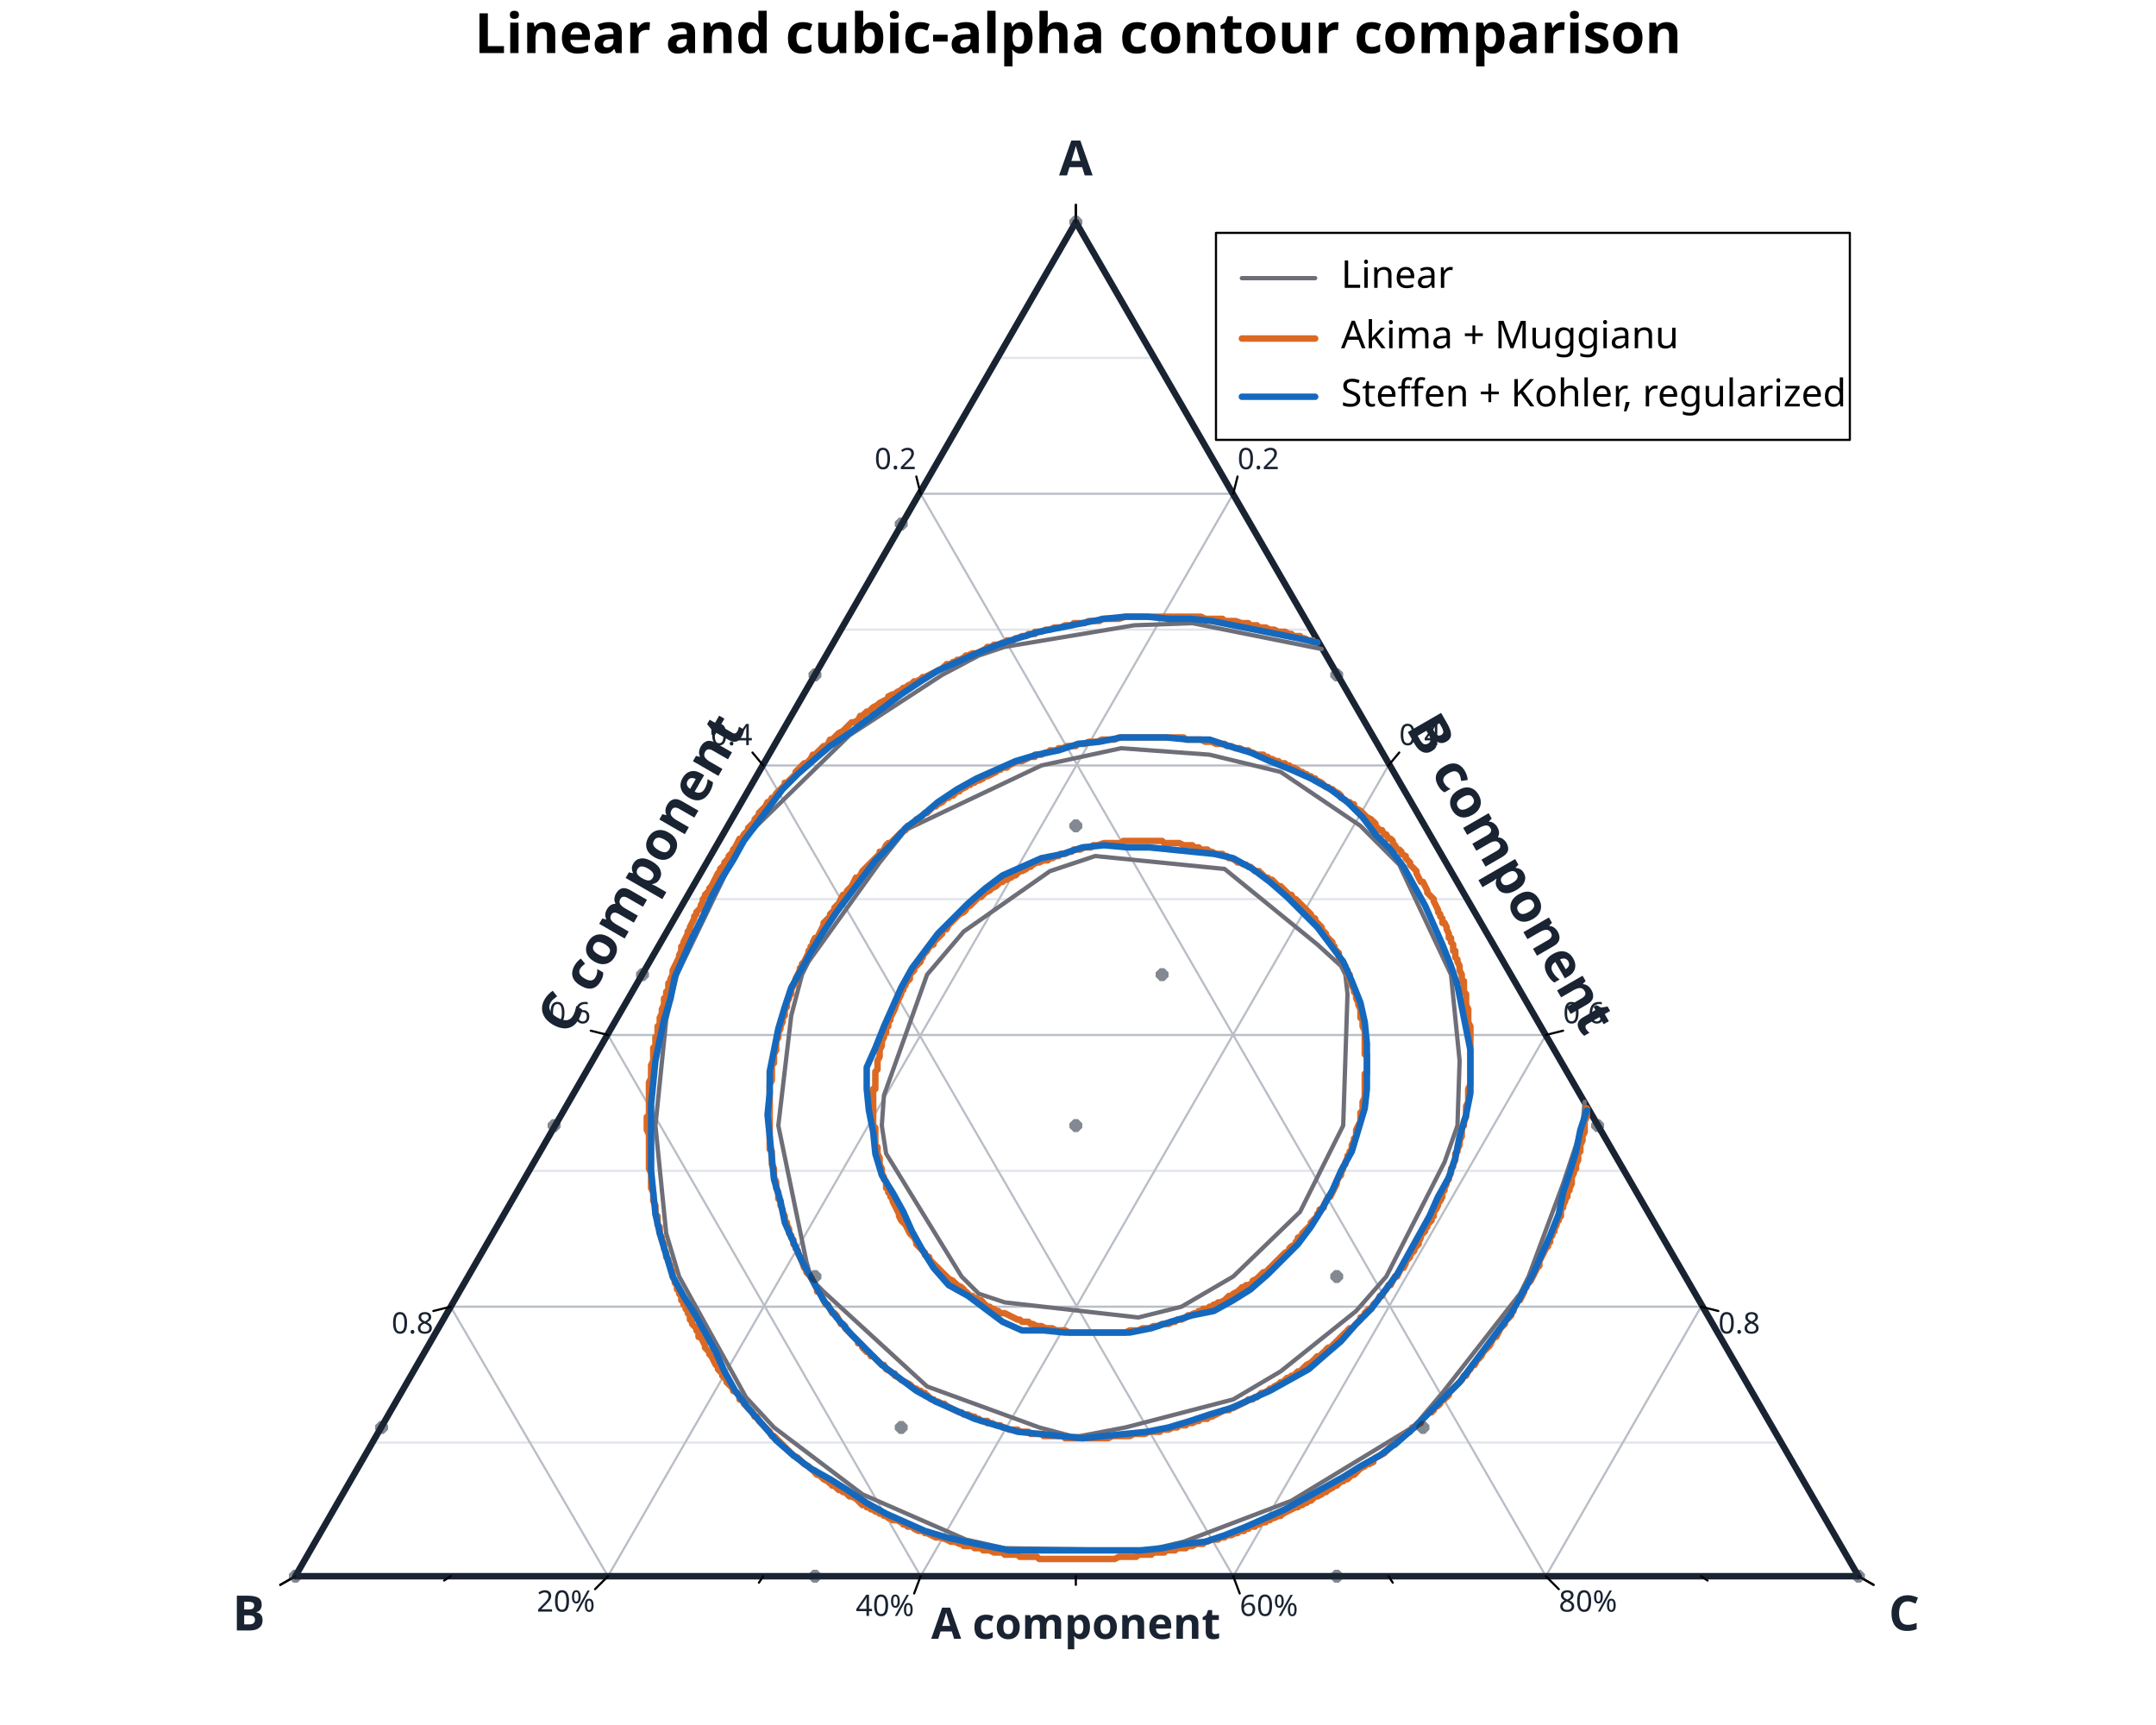
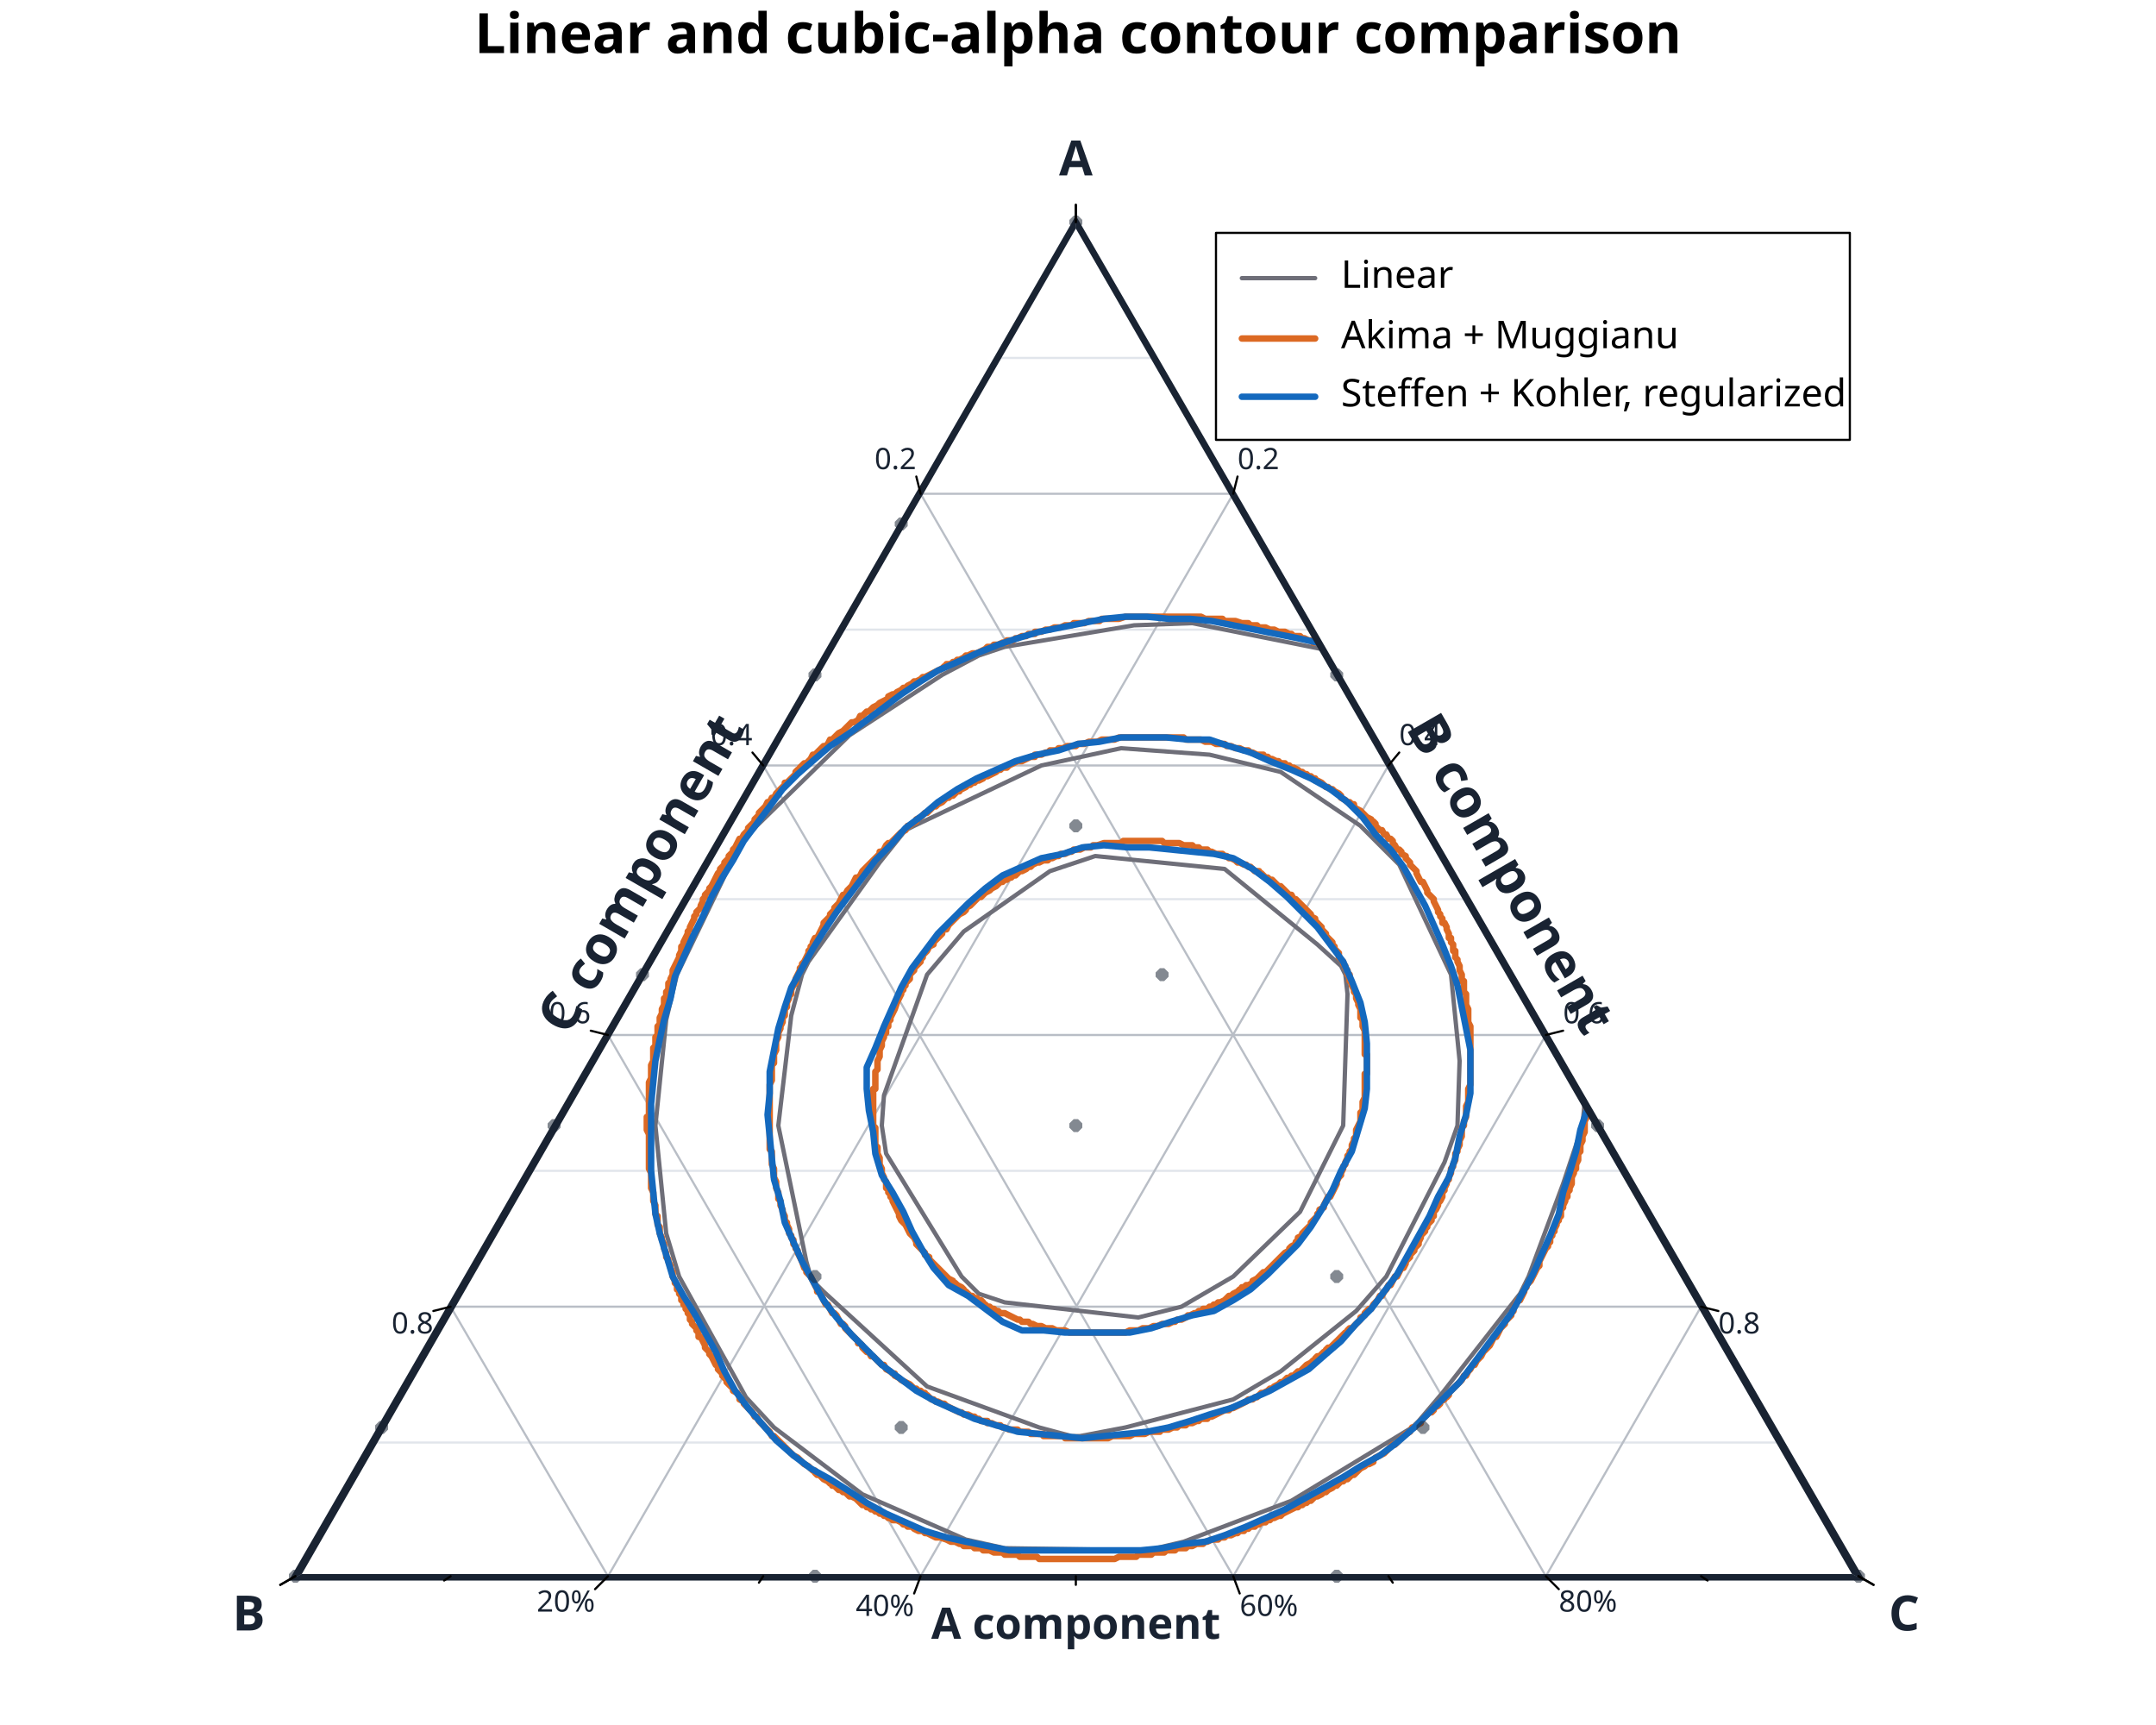
<svg xmlns="http://www.w3.org/2000/svg" width="1000" height="800" viewBox="0 0 1000 800">
  <g id="ternary-geometry" shape-rendering="geometricPrecision" stroke-linecap="round" stroke-linejoin="round">
    <rect x="0" y="0" width="1000" height="800" opacity="1" fill="#FFFFFF" stroke="none" />
    <polyline fill="none" opacity="1" stroke="#E1E5EB" stroke-width="1" points="173,669 825,669 " />
    <polyline fill="none" opacity="1" stroke="#E1E5EB" stroke-width="1" points="245,543 753,543 " />
    <polyline fill="none" opacity="1" stroke="#E1E5EB" stroke-width="1" points="318,417 680,417 " />
    <polyline fill="none" opacity="1" stroke="#E1E5EB" stroke-width="1" points="390,292 608,292 " />
    <polyline fill="none" opacity="1" stroke="#E1E5EB" stroke-width="1" points="463,166 535,166 " />
    <polyline fill="none" opacity="1" stroke="#B9BEC6" stroke-width="1" points="209,606 789,606 " />
    <polyline fill="none" opacity="1" stroke="#B9BEC6" stroke-width="1" points="282,480 717,480 " />
    <polyline fill="none" opacity="1" stroke="#B9BEC6" stroke-width="1" points="354,355 644,355 " />
    <polyline fill="none" opacity="1" stroke="#B9BEC6" stroke-width="1" points="427,229 572,229 " />
    <polyline fill="none" opacity="1" stroke="#B9BEC6" stroke-width="1" points="427,229 717,731 " />
    <polyline fill="none" opacity="1" stroke="#B9BEC6" stroke-width="1" points="354,355 572,731 " />
    <polyline fill="none" opacity="1" stroke="#B9BEC6" stroke-width="1" points="282,480 427,731 " />
    <polyline fill="none" opacity="1" stroke="#B9BEC6" stroke-width="1" points="209,606 282,731 " />
    <polyline fill="none" opacity="1" stroke="#B9BEC6" stroke-width="1" points="572,229 282,731 " />
    <polyline fill="none" opacity="1" stroke="#B9BEC6" stroke-width="1" points="644,355 427,731 " />
    <polyline fill="none" opacity="1" stroke="#B9BEC6" stroke-width="1" points="717,480 572,731 " />
    <polyline fill="none" opacity="1" stroke="#B9BEC6" stroke-width="1" points="789,606 717,731 " />
-     <polyline fill="none" opacity="1" stroke="#192332" stroke-width="3" points="137,731 862,731 " />
-     <polyline fill="none" opacity="1" stroke="#192332" stroke-width="3" points="862,731 499,103 " />
-     <polyline fill="none" opacity="1" stroke="#192332" stroke-width="3" points="499,103 137,731 " />
-     <polyline fill="none" opacity="1" stroke="#000000" stroke-width="1" points="209,731 206,733 " />
-     <polyline fill="none" opacity="1" stroke="#000000" stroke-width="1" points="354,731 352,734 " />
-     <polyline fill="none" opacity="1" stroke="#000000" stroke-width="1" points="499,731 499,735 " />
-     <polyline fill="none" opacity="1" stroke="#000000" stroke-width="1" points="644,731 646,734 " />
-     <polyline fill="none" opacity="1" stroke="#000000" stroke-width="1" points="789,731 792,733 " />
-     <polyline fill="none" opacity="1" stroke="#000000" stroke-width="1" points="137,731 130,735 " />
-     <polyline fill="none" opacity="1" stroke="#000000" stroke-width="1" points="282,731 276,737 " />
-     <polyline fill="none" opacity="1" stroke="#000000" stroke-width="1" points="427,731 424,739 " />
-     <polyline fill="none" opacity="1" stroke="#000000" stroke-width="1" points="572,731 575,739 " />
-     <polyline fill="none" opacity="1" stroke="#000000" stroke-width="1" points="717,731 723,737 " />
-     <polyline fill="none" opacity="1" stroke="#000000" stroke-width="1" points="862,731 869,735 " />
-     <polyline fill="none" opacity="1" stroke="#000000" stroke-width="1" points="499,103 499,95 " />
-     <polyline fill="none" opacity="1" stroke="#000000" stroke-width="1" points="572,229 574,221 " />
-     <polyline fill="none" opacity="1" stroke="#000000" stroke-width="1" points="644,355 649,349 " />
-     <polyline fill="none" opacity="1" stroke="#000000" stroke-width="1" points="717,480 725,478 " />
-     <polyline fill="none" opacity="1" stroke="#000000" stroke-width="1" points="789,606 797,608 " />
-     <polyline fill="none" opacity="1" stroke="#000000" stroke-width="1" points="862,731 869,735 " />
-     <polyline fill="none" opacity="1" stroke="#000000" stroke-width="1" points="499,103 499,95 " />
-     <polyline fill="none" opacity="1" stroke="#000000" stroke-width="1" points="427,229 425,221 " />
-     <polyline fill="none" opacity="1" stroke="#000000" stroke-width="1" points="354,355 349,349 " />
-     <polyline fill="none" opacity="1" stroke="#000000" stroke-width="1" points="282,480 274,478 " />
-     <polyline fill="none" opacity="1" stroke="#000000" stroke-width="1" points="209,606 201,608 " />
-     <polyline fill="none" opacity="1" stroke="#000000" stroke-width="1" points="137,731 130,735 " />
    <polyline fill="none" opacity="1" stroke="#6E6E78" stroke-width="2" points="528,611 548,606 572,592 603,562 623,522 625,461 624,452 622,448 611,438 568,403 508,397 487,404 447,432 430,452 410,508 409,522 411,535 446,592 454,600 466,604 528,611 " />
    <polyline fill="none" opacity="1" stroke="#6E6E78" stroke-width="2" points="501,666 497,666 482,662 430,643 382,599 377,594 376,592 374,585 361,522 367,471 372,452 375,446 408,400 420,385 424,383 483,355 520,347 561,350 594,358 631,383 649,401 673,452 677,492 676,522 670,539 643,592 629,608 594,636 572,649 522,662 501,666 " />
    <polyline fill="none" opacity="1" stroke="#6E6E78" stroke-width="2" points="735,511 734,522 725,549 709,592 705,600 669,646 658,659 655,662 599,696 549,715 532,719 466,718 448,714 400,693 359,662 346,648 315,592 309,572 304,522 309,473 314,452 343,392 351,383 394,341 437,313 454,304 466,300 526,290 553,289 613,301 " />
    <polyline fill="none" opacity="1" stroke="#DC6923" stroke-width="3" points="509,618 509,618 507,618 506,618 504,618 504,618 503,618 502,618 501,618 499,618 499,618 497,618 496,618 494,617 493,617 492,617 491,617 490,617 488,616 488,616 487,616 485,616 485,616 483,615 482,615 481,615 479,614 479,614 478,614 477,613 476,613 474,613 473,612 472,612 472,612 470,611 470,611 468,610 466,609 466,609 466,609 464,609 463,608 462,608 461,607 460,607 459,606 458,606 457,605 456,605 456,604 455,603 454,603 453,602 452,602 451,601 450,601 449,600 448,599 447,599 447,598 446,597 444,596 444,596 443,595 442,595 442,594 440,593 439,592 439,592 438,591 437,590 437,590 436,589 435,588 434,587 432,585 432,585 432,585 431,584 431,583 429,582 429,581 428,580 427,579 426,578 425,577 425,576 424,574 424,574 422,572 422,572 422,572 421,570 421,570 420,568 420,568 418,566 418,566 417,564 417,564 417,563 416,561 416,561 415,559 415,559 414,557 414,556 413,555 413,554 412,553 412,551 411,551 411,549 411,548 410,547 410,546 410,546 409,544 409,543 409,542 408,540 408,540 408,539 408,537 408,537 407,535 407,533 407,533 407,532 406,531 406,530 406,529 406,527 406,527 406,527 406,524 406,523 405,522 405,521 405,520 405,519 405,518 405,517 405,516 405,515 405,513 405,512 405,511 405,510 405,509 405,508 405,507 405,505 406,505 406,504 406,503 406,500 406,500 406,500 406,498 406,497 407,496 407,494 407,494 407,494 407,492 408,490 408,489 408,488 408,487 408,487 409,485 409,484 409,483 410,481 410,481 410,479 411,479 411,478 411,476 412,476 412,474 413,473 413,472 414,470 414,470 415,468 415,468 415,468 416,465 416,465 417,463 417,463 418,461 418,460 419,459 419,458 420,457 420,456 421,455 422,454 422,452 423,451 424,450 424,449 425,448 426,447 427,446 427,445 428,444 428,443 430,441 430,441 430,441 431,439 431,439 433,438 433,437 434,436 435,435 436,434 437,433 437,432 438,431 439,431 439,431 440,429 441,428 442,427 443,426 443,426 444,425 445,424 445,424 447,423 448,422 448,421 450,420 450,420 450,420 452,418 453,417 453,417 454,416 455,416 456,415 457,414 459,413 459,413 459,413 460,412 462,411 462,411 463,410 464,409 465,409 466,408 467,408 468,407 469,407 470,406 471,406 472,405 473,404 474,404 474,404 476,403 477,402 478,402 478,402 479,401 481,400 481,400 482,400 484,399 485,399 486,399 487,398 488,398 488,398 490,397 491,397 492,396 494,396 494,396 494,396 496,395 497,395 498,394 500,394 500,394 501,394 503,393 503,393 505,393 506,393 507,392 509,392 509,392 512,391 512,391 513,391 514,391 514,391 516,391 517,391 519,391 520,391 521,390 522,390 524,390 525,390 526,390 527,390 528,390 530,390 531,390 532,390 534,390 535,390 536,390 537,390 539,390 540,391 541,391 542,391 544,391 544,391 546,391 547,391 547,391 549,392 550,392 551,392 553,392 554,393 555,393 556,393 557,394 558,394 558,394 560,394 561,395 562,395 564,396 564,396 564,396 567,396 568,397 569,397 570,398 571,398 571,398 573,399 574,400 575,400 575,400 577,401 578,401 579,402 580,402 581,403 581,403 582,404 584,404 584,405 585,405 586,406 587,407 588,407 589,408 590,408 591,409 592,410 593,411 593,411 594,411 595,412 596,413 597,414 598,415 599,415 599,415 600,417 601,417 602,418 603,419 604,420 604,420 605,421 606,422 607,423 608,424 608,425 610,426 610,426 610,427 611,428 611,428 613,430 613,431 614,432 615,433 615,434 616,435 617,436 618,437 618,438 619,439 619,440 620,441 621,442 621,444 622,445 623,446 623,447 624,448 624,449 625,450 625,452 626,452 626,454 626,455 627,456 627,457 627,457 628,459 628,460 629,461 629,462 629,463 630,465 630,465 630,466 631,468 631,468 631,470 631,472 631,472 632,473 632,474 632,475 632,476 633,478 633,479 633,479 633,481 633,482 633,483 633,484 633,485 633,486 633,487 633,489 634,489 634,490 634,492 634,494 634,494 634,494 634,496 634,498 633,498 633,499 633,500 633,502 633,503 633,503 633,505 633,506 633,507 633,509 633,509 633,509 632,511 632,513 632,513 632,515 631,516 631,516 631,518 631,519 631,520 630,522 630,522 630,522 629,524 629,525 629,527 628,528 628,529 627,531 627,531 627,531 627,533 626,534 626,535 625,536 625,537 624,539 624,540 623,541 623,542 622,544 622,544 622,545 621,546 621,546 620,548 620,549 619,551 619,551 618,553 618,553 617,555 616,555 615,557 615,557 614,559 614,560 612,561 612,562 611,563 611,564 611,564 610,565 609,566 608,567 608,568 607,569 606,570 605,571 604,572 604,573 602,574 602,575 602,575 601,576 601,577 599,578 598,579 598,580 596,581 596,581 595,582 594,583 594,583 593,584 592,585 591,586 590,587 590,587 589,588 588,589 587,590 586,590 585,591 584,592 584,592 583,593 581,594 581,594 581,595 579,596 578,596 577,597 576,597 576,598 575,598 574,599 572,600 572,600 571,601 570,601 569,602 568,603 568,603 566,604 565,604 564,605 563,605 562,606 561,606 560,607 559,607 558,607 558,608 556,608 555,609 554,609 554,609 552,610 551,610 550,611 548,612 548,612 548,612 546,612 545,613 544,613 542,614 542,614 541,614 540,614 539,614 537,615 536,615 535,615 533,616 533,616 532,616 531,616 530,616 528,617 527,617 526,617 525,617 524,617 522,618 521,618 519,618 519,618 517,618 517,618 516,618 514,618 514,618 512,618 511,618 509,618 " />
    <polyline fill="none" opacity="1" stroke="#DC6923" stroke-width="3" points="504,667 506,667 507,667 509,667 509,667 511,667 512,667 514,667 514,667 516,666 517,666 519,666 519,666 521,666 522,666 522,666 524,666 524,666 526,665 527,665 529,665 530,665 531,665 533,664 533,664 535,664 536,664 536,664 538,664 538,663 540,663 541,663 542,663 544,662 544,662 546,662 547,661 547,661 549,661 550,661 551,660 553,660 553,660 553,660 555,659 556,659 557,658 559,658 560,658 560,657 562,657 562,657 564,656 566,655 566,655 566,655 568,654 569,654 570,654 571,653 572,653 572,653 574,652 576,651 576,651 576,651 578,650 579,649 580,649 581,649 582,648 583,648 584,647 585,646 586,646 586,646 588,645 589,644 589,644 590,644 591,643 593,642 593,642 594,641 595,641 596,640 597,639 598,639 599,638 600,638 601,637 602,636 602,636 603,636 604,635 606,633 606,633 606,633 608,632 609,631 610,631 610,630 611,629 612,629 613,628 614,627 615,627 615,626 616,625 617,625 618,624 620,622 620,622 620,622 621,621 622,620 623,619 624,618 625,618 625,617 626,616 627,616 628,615 629,614 630,613 631,612 631,612 631,611 633,610 633,609 634,608 635,607 636,607 637,605 637,605 638,604 639,603 639,603 640,601 641,601 642,599 643,598 643,598 644,596 645,596 646,594 646,594 647,592 648,592 648,592 649,590 649,590 650,588 651,588 652,586 652,585 653,584 654,583 654,582 655,581 656,580 656,579 657,578 658,577 658,576 659,574 659,573 660,572 661,571 661,570 662,569 662,568 663,567 664,566 664,564 665,564 665,562 666,561 667,559 667,559 667,558 668,557 668,557 669,555 669,554 669,553 670,552 670,551 671,549 671,548 672,547 672,546 673,544 673,544 673,544 673,542 674,541 674,540 675,538 675,537 675,536 675,535 676,534 676,533 676,533 677,531 677,530 677,529 678,527 678,527 678,527 678,524 678,523 679,522 679,520 679,520 679,520 680,518 680,517 680,516 680,513 680,513 680,513 681,511 681,510 681,509 681,508 681,507 681,506 681,505 682,503 682,503 682,502 682,500 682,499 682,498 682,498 682,496 682,495 682,494 682,493 682,492 682,490 682,489 682,488 682,487 682,486 682,485 682,484 682,483 682,481 682,481 682,480 682,479 682,477 682,476 682,476 681,474 681,472 681,472 681,471 681,470 681,469 681,468 680,466 680,465 680,465 680,463 680,462 680,461 679,460 679,459 679,459 679,457 679,455 678,455 678,453 678,452 678,452 677,450 677,449 677,448 676,446 676,446 676,445 675,444 675,443 675,441 674,441 674,439 674,438 673,437 673,435 672,435 672,434 672,433 672,433 671,431 671,430 670,428 669,428 669,426 668,425 668,424 667,423 667,422 666,420 666,420 665,418 665,417 664,416 663,415 662,414 662,413 661,411 661,411 660,409 659,409 658,407 658,407 657,405 657,404 656,403 655,402 654,401 654,400 653,399 652,398 652,397 650,396 650,396 650,395 649,394 648,394 647,392 646,391 646,390 645,389 644,389 643,387 642,387 642,387 641,385 640,385 639,384 638,383 638,382 637,381 636,381 636,380 634,379 633,378 633,378 631,376 631,376 631,376 629,375 628,374 628,373 627,373 626,372 625,372 624,371 622,370 622,369 622,369 621,368 619,367 619,367 618,366 617,366 616,365 615,365 614,364 613,363 613,363 611,362 610,362 610,361 609,361 608,360 607,360 606,359 605,359 604,358 603,358 602,357 600,356 600,356 599,356 598,355 596,355 596,354 595,354 594,354 593,353 592,353 590,352 590,352 589,352 588,351 586,351 586,350 584,350 583,350 583,350 581,349 580,349 579,348 577,348 577,348 577,348 575,347 574,347 573,347 571,346 570,346 569,346 568,345 568,345 566,345 565,345 564,345 562,344 561,344 560,344 559,344 557,343 557,343 557,343 555,343 554,343 552,343 551,343 550,343 549,342 547,342 546,342 545,342 544,342 543,342 541,342 540,342 538,342 538,342 536,342 535,342 533,342 533,342 531,342 530,342 528,342 528,342 526,342 525,342 523,342 522,342 521,342 520,342 519,342 517,343 516,343 514,343 514,343 512,343 512,343 511,343 509,344 509,344 507,344 506,344 505,344 503,345 502,345 500,345 500,345 499,346 498,346 498,346 496,346 495,346 493,347 492,347 491,347 490,348 489,348 489,348 487,348 486,349 485,349 483,350 483,350 482,350 480,350 480,351 478,351 476,352 476,352 476,352 474,353 473,353 472,353 470,354 470,354 470,354 468,355 467,356 466,356 465,356 464,357 463,357 462,358 460,359 460,359 460,359 458,360 456,360 456,361 456,361 454,362 453,362 452,363 451,363 450,364 449,364 448,365 448,365 446,366 445,366 445,367 444,367 443,368 442,369 441,369 440,370 439,370 438,371 437,372 437,372 435,373 434,374 434,374 433,374 432,375 431,376 430,377 429,377 428,378 428,378 427,379 425,380 425,381 425,381 423,382 422,383 421,383 420,385 420,385 420,385 418,386 417,387 416,388 415,389 415,389 415,389 413,391 412,391 411,392 410,394 410,394 409,395 408,395 408,396 407,397 406,398 405,399 404,400 404,400 403,401 402,402 402,402 400,404 400,404 399,406 398,407 397,407 396,409 396,409 395,411 395,411 395,411 393,413 393,413 392,415 391,415 390,417 390,417 389,419 388,420 387,421 387,422 386,423 385,424 385,425 384,426 383,427 382,428 382,429 381,431 381,431 380,433 380,433 379,435 378,435 377,437 377,438 376,439 376,440 375,441 375,442 374,444 374,444 373,446 372,447 372,448 371,449 371,450 370,452 370,452 369,454 369,455 369,456 368,457 368,457 367,459 367,460 367,461 366,462 366,463 365,465 365,465 365,467 364,468 364,468 364,470 364,471 363,472 363,474 363,474 362,476 362,476 362,477 361,479 361,480 361,481 360,483 360,483 360,483 360,485 360,486 360,487 359,489 359,489 359,490 359,492 359,493 358,494 358,496 358,496 358,496 358,498 358,500 358,500 358,501 357,503 357,503 357,505 357,506 357,507 357,507 357,509 357,511 357,511 357,511 357,513 357,516 357,516 357,516 357,518 357,520 357,520 357,520 357,522 357,524 357,524 357,524 357,527 357,528 357,529 357,529 357,531 357,532 357,533 358,534 358,535 358,536 358,537 358,539 358,540 358,540 359,542 359,543 359,544 359,546 359,546 359,546 360,548 360,549 360,551 361,553 361,553 361,553 361,555 361,556 362,557 362,559 362,559 363,561 363,561 363,562 364,564 364,565 364,566 365,567 365,568 366,570 366,570 366,571 366,572 367,573 367,574 368,575 368,577 369,578 369,579 370,580 370,581 371,583 371,583 372,585 372,585 373,588 373,588 374,589 374,590 374,590 376,592 376,592 377,594 377,594 378,596 378,596 379,598 379,599 380,599 381,601 381,601 382,603 382,603 383,605 384,605 385,607 385,607 386,609 387,609 388,610 389,612 389,612 390,614 391,614 392,615 392,616 392,616 394,618 394,618 395,619 396,620 397,621 398,622 398,623 399,623 400,624 400,625 401,626 402,627 403,627 404,629 405,629 405,629 406,630 407,631 408,632 409,633 410,633 410,633 411,635 413,636 413,636 414,637 415,637 415,638 417,639 418,640 418,640 418,640 420,641 422,642 422,642 423,643 424,644 425,644 426,645 427,645 428,646 429,646 429,647 430,647 431,648 432,649 433,649 434,650 435,650 437,651 437,651 438,651 439,652 441,653 441,653 441,653 443,654 445,655 445,655 446,655 447,656 448,656 449,656 451,657 451,657 452,657 453,658 454,658 455,659 457,659 458,659 458,660 460,660 460,660 462,661 463,661 464,661 465,662 466,662 466,662 468,663 469,663 471,663 472,663 473,664 475,664 475,664 475,664 477,664 478,665 480,665 481,665 482,665 484,665 484,666 486,666 487,666 489,666 489,666 489,666 491,666 492,666 494,666 494,667 496,667 497,667 499,667 499,667 501,667 502,667 504,667 504,667 " />
    <polyline fill="none" opacity="1" stroke="#DC6923" stroke-width="3" points="736,514 736,516 736,518 736,518 736,518 735,520 735,521 735,522 735,524 735,524 735,525 734,527 734,528 734,529 733,531 733,531 733,531 733,533 733,534 732,535 732,537 732,537 732,538 731,540 731,540 731,542 730,543 730,544 729,546 729,546 729,546 729,548 729,549 728,551 728,552 727,553 727,555 727,555 726,556 726,557 726,557 725,559 725,560 724,561 724,563 724,564 723,565 723,566 722,567 722,568 722,568 721,570 721,571 720,572 720,573 719,574 719,576 718,577 718,578 717,579 716,581 716,581 715,583 715,583 714,585 714,585 714,587 713,588 713,588 712,590 712,590 711,592 711,592 710,594 709,595 708,596 708,597 707,598 707,599 706,601 706,601 705,603 704,603 703,605 703,605 702,607 702,608 701,609 701,610 699,612 699,612 698,613 698,614 698,614 696,616 696,616 695,618 695,618 694,620 693,620 692,622 692,622 691,624 690,625 690,625 688,627 688,627 687,629 687,629 686,630 685,631 685,631 684,633 683,633 682,635 681,636 681,636 680,638 679,638 678,640 678,640 678,640 676,642 676,642 675,643 674,644 673,645 672,646 672,647 671,648 670,648 670,649 668,650 668,651 667,652 665,653 665,653 665,654 664,655 663,655 662,656 661,657 660,658 659,659 659,659 659,660 657,661 656,662 655,662 654,664 654,664 654,664 652,665 651,666 650,667 649,668 649,668 649,668 647,670 646,670 645,671 644,672 644,672 643,673 642,674 640,675 640,675 640,675 638,676 637,677 637,678 635,679 635,679 634,679 633,680 631,681 631,681 631,681 629,683 628,684 628,684 627,684 626,685 625,686 624,686 623,687 622,687 621,688 620,689 619,689 618,690 618,690 616,691 615,692 615,692 614,692 613,693 611,694 611,694 610,694 609,695 608,696 607,696 606,697 605,697 604,698 603,698 602,699 601,699 601,699 599,700 597,701 597,701 597,701 595,702 594,703 593,703 593,703 591,704 590,704 589,705 588,705 587,705 587,706 585,706 584,707 583,707 582,708 581,708 580,708 579,709 577,709 577,710 576,710 575,710 574,711 573,711 571,712 571,712 570,712 569,712 568,713 566,713 565,714 564,714 563,714 562,714 562,714 560,715 559,715 558,716 556,716 556,716 555,716 553,717 553,717 551,717 550,718 549,718 547,718 547,718 546,718 545,719 544,719 542,719 541,719 540,720 538,720 538,720 536,720 535,720 534,721 533,721 533,721 531,721 530,721 528,721 527,722 526,722 525,722 524,722 522,722 521,722 519,722 519,722 517,723 517,723 515,723 514,723 514,723 512,723 511,723 509,723 509,723 507,723 506,723 504,723 504,723 502,723 501,723 499,723 499,723 497,723 496,723 494,723 494,723 492,723 491,723 489,723 489,723 486,723 486,723 485,723 484,723 484,723 482,723 481,722 479,722 479,722 477,722 476,722 474,722 473,722 472,721 470,721 470,721 468,721 467,721 466,721 465,720 465,720 463,720 462,720 461,720 459,719 458,719 456,719 456,719 455,718 454,718 454,718 452,718 451,717 449,717 448,717 447,717 446,716 445,716 445,716 443,715 442,715 441,715 439,714 439,714 439,714 436,713 435,713 434,713 432,712 432,712 432,712 430,711 429,711 428,710 426,710 426,710 426,710 424,709 423,708 422,708 421,708 420,707 419,707 418,706 416,705 416,705 416,705 414,705 413,704 412,704 411,703 410,703 409,702 408,702 407,701 406,701 405,700 404,700 403,699 402,699 402,698 400,698 399,697 398,696 398,696 397,695 395,694 395,694 394,694 393,693 392,692 391,692 390,691 389,691 388,690 387,689 386,689 386,688 385,688 384,687 382,686 382,686 382,686 380,684 379,684 378,683 378,682 377,682 376,681 375,680 373,679 373,679 373,679 372,678 371,677 370,676 368,675 368,675 368,675 366,673 366,673 365,672 363,670 363,670 363,670 362,669 361,668 360,667 359,666 358,666 357,664 357,664 357,664 355,662 355,662 354,661 353,660 352,659 351,657 351,657 350,657 349,655 349,655 348,654 347,653 346,652 345,651 345,650 343,649 343,648 342,646 342,646 342,646 340,645 340,644 339,643 338,642 337,641 337,640 336,639 335,638 335,637 334,636 333,635 333,633 332,633 331,631 331,631 330,629 329,628 329,627 328,626 327,625 327,624 326,622 326,622 325,620 324,620 324,618 323,617 323,616 322,615 321,614 321,613 320,612 320,610 319,609 319,608 318,607 318,605 317,605 317,603 316,603 316,603 316,601 315,600 315,598 314,598 314,596 313,595 313,594 312,592 312,592 312,590 312,590 312,590 311,588 311,587 310,585 310,584 309,583 309,581 309,581 309,581 308,579 308,578 308,577 307,575 307,574 306,572 306,572 306,572 306,570 306,569 305,568 305,566 305,566 305,565 305,564 304,563 304,561 304,559 304,559 304,559 303,557 303,556 303,555 303,553 303,553 303,553 302,551 302,549 302,548 302,547 302,546 302,546 302,544 301,542 301,542 301,542 301,540 301,538 301,537 301,537 301,535 301,534 301,533 301,532 301,531 301,530 301,529 301,527 301,527 301,526 300,524 300,523 300,522 300,522 300,520 300,518 301,518 301,517 301,516 301,514 301,513 301,512 301,511 301,510 301,509 301,508 301,507 301,506 301,505 301,503 301,503 301,502 302,500 302,499 302,498 302,497 302,496 302,495 302,494 303,492 303,492 303,492 303,489 303,488 303,487 303,486 304,485 304,485 304,483 304,481 304,481 305,480 305,479 305,478 305,476 306,475 306,474 306,473 306,472 306,472 307,470 307,469 307,468 308,466 308,465 308,465 308,463 309,463 309,461 309,460 310,459 310,457 310,457 310,456 311,455 311,454 312,452 312,451 312,450 313,448 313,448 314,446 314,446 314,446 315,444 315,443 316,441 316,440 316,439 317,438 317,437 318,435 318,435 319,433 319,433 319,432 320,431 320,430 321,428 321,428 322,426 322,425 323,424 323,423 324,422 325,421 325,420 326,418 326,417 327,416 327,415 328,414 329,413 329,412 330,411 331,409 331,409 332,407 332,407 333,405 334,404 334,403 335,402 336,401 336,400 337,399 338,398 338,397 339,396 340,395 340,394 341,393 342,391 342,391 343,389 344,389 345,387 345,387 347,385 347,385 347,384 348,383 348,383 350,381 350,380 351,379 352,378 352,377 353,376 354,375 355,374 355,374 356,372 357,372 357,372 358,370 359,370 360,368 361,367 361,367 363,365 363,365 364,364 364,363 365,363 366,362 367,361 368,360 369,359 369,358 370,357 371,357 371,356 372,355 373,354 374,354 376,352 376,352 376,352 377,350 378,350 379,349 380,348 381,347 381,347 382,346 383,346 384,345 385,343 386,343 386,343 387,342 388,341 389,340 391,339 391,339 391,339 392,338 393,337 394,336 395,335 396,335 396,335 398,334 399,332 399,332 400,332 401,331 402,330 403,330 404,329 405,328 405,328 407,327 408,326 408,326 408,326 410,325 412,324 412,324 412,323 414,322 415,322 416,321 416,321 418,320 419,319 419,319 420,319 421,318 423,317 423,317 424,316 425,316 427,315 427,315 428,314 429,314 431,313 431,313 431,313 433,312 435,311 435,311 435,311 437,310 438,309 439,309 439,308 441,308 442,307 443,307 444,306 445,306 445,306 447,305 448,304 449,304 449,304 451,303 452,303 453,303 455,302 455,302 455,302 457,301 458,300 459,300 460,300 461,299 461,299 463,299 465,298 465,298 467,298 467,297 468,297 470,297 471,296 472,296 474,295 474,295 474,295 476,295 477,294 478,294 480,294 480,293 481,293 482,293 483,293 485,292 486,292 487,292 489,291 489,291 490,291 491,291 492,291 494,290 494,290 496,290 497,290 498,289 500,289 500,289 502,289 503,289 503,289 505,288 506,288 507,288 508,288 510,288 511,287 512,287 514,287 514,287 517,287 517,287 519,287 519,287 519,287 522,286 522,286 524,286 524,286 526,286 527,286 529,286 530,286 531,286 532,286 534,286 535,286 536,286 537,286 539,286 540,286 541,286 542,286 544,286 545,286 546,286 547,286 549,286 550,286 552,286 552,286 554,286 555,286 557,286 557,286 559,287 559,287 559,287 562,287 562,287 564,287 565,287 567,287 568,288 569,288 570,288 571,288 573,288 573,288 576,289 576,289 576,289 578,289 579,289 580,290 581,290 583,290 584,291 585,291 587,291 587,291 587,291 589,292 590,292 591,292 593,293 594,293 595,293 596,293 596,293 598,294 599,294 600,295 602,295 602,295 603,295 604,296 605,296 607,297 608,297 609,297 609,298 611,298 611,298 " />
    <polyline fill="none" opacity="1" stroke="#1469BE" stroke-width="3" points="524,618 534,616 543,613 553,610 563,608 572,603 580,598 588,591 595,584 602,577 608,569 613,561 618,552 622,543 627,534 630,524 633,514 634,505 634,494 634,484 633,474 631,465 627,455 623,446 617,438 611,430 604,423 597,416 589,409 581,403 572,398 563,396 553,395 543,394 533,393 523,393 512,392 502,393 493,396 483,398 474,402 465,406 457,412 449,419 442,426 435,433 429,441 423,449 418,458 414,467 410,476 406,486 402,495 402,505 403,515 405,525 406,535 409,545 414,553 419,562 423,571 428,580 433,588 440,596 449,601 457,607 465,613 474,617 484,617 494,618 504,618 514,618 524,618 " />
    <polyline fill="none" opacity="1" stroke="#1469BE" stroke-width="3" points="502,667 492,666 482,665 472,664 462,661 452,658 443,654 434,650 425,645 417,639 409,633 402,626 395,619 388,611 382,603 377,594 372,585 368,576 364,567 362,557 359,547 358,537 357,527 356,517 357,507 357,497 359,487 361,477 364,467 367,458 372,449 377,440 382,432 388,423 394,415 400,407 406,399 413,392 420,384 428,378 435,372 444,366 453,361 462,357 471,353 481,350 491,348 500,345 510,344 520,342 530,342 541,342 551,343 561,343 570,346 580,349 589,353 599,357 608,361 617,366 625,372 632,379 638,387 645,394 651,402 656,411 661,420 665,429 669,438 673,448 676,457 678,467 680,477 682,487 682,497 682,507 680,517 677,527 675,537 672,546 667,555 663,564 658,573 653,582 648,591 642,599 636,607 629,614 622,622 615,628 607,635 598,640 589,645 580,649 571,653 561,656 552,659 542,662 532,664 522,665 512,666 502,667 " />
    <polyline fill="none" opacity="1" stroke="#1469BE" stroke-width="3" points="736,515 733,524 731,534 728,544 725,553 723,563 719,573 715,582 711,591 706,600 701,609 695,617 689,625 683,633 677,641 670,648 663,655 656,662 648,669 640,675 631,680 623,685 614,690 605,695 596,700 587,704 578,708 568,712 559,715 549,716 539,718 529,719 519,719 509,719 498,719 488,719 478,719 468,719 458,717 448,715 439,713 429,710 420,706 411,702 402,697 393,691 385,686 376,681 368,675 360,668 354,661 347,653 341,645 336,636 332,627 327,618 322,609 317,601 312,592 309,582 306,572 304,563 303,553 302,543 302,532 302,522 302,512 303,502 304,492 306,482 308,473 311,463 313,453 317,444 321,435 326,425 330,416 335,407 340,399 345,390 351,382 357,374 363,366 370,359 378,352 385,346 394,340 402,334 410,328 418,322 427,316 435,311 444,307 453,303 463,299 472,296 482,293 492,291 502,289 512,287 522,286 532,286 542,287 552,287 562,288 572,290 582,292 592,294 602,296 611,298 " />
    <polygon opacity="0.55" fill="#1E2837" points="865,731 865,730 865,730 864,729 864,729 864,729 863,728 863,728 862,728 861,728 861,728 860,729 860,729 860,729 859,730 859,730 859,731 859,732 859,732 860,733 860,733 860,733 861,734 861,734 862,734 863,734 863,734 864,733 864,733 864,733 865,732 865,732 " />
    <polygon opacity="0.55" fill="#1E2837" points="623,731 623,730 623,730 622,729 622,729 622,729 621,728 621,728 620,728 619,728 619,728 618,729 618,729 618,729 617,730 617,730 617,731 617,732 617,732 618,733 618,733 618,733 619,734 619,734 620,734 621,734 621,734 622,733 622,733 622,733 623,732 623,732 " />
    <polygon opacity="0.55" fill="#1E2837" points="381,731 381,730 381,730 380,729 380,729 380,729 379,728 379,728 378,728 377,728 377,728 376,729 376,729 376,729 375,730 375,730 375,731 375,732 375,732 376,733 376,733 376,733 377,734 377,734 378,734 379,734 379,734 380,733 380,733 380,733 381,732 381,732 " />
    <polygon opacity="0.55" fill="#1E2837" points="140,731 140,730 140,730 139,729 139,729 139,729 138,728 138,728 137,728 136,728 136,728 135,729 135,729 135,729 134,730 134,730 134,731 134,732 134,732 135,733 135,733 135,733 136,734 136,734 137,734 138,734 138,734 139,733 139,733 139,733 140,732 140,732 " />
    <polygon opacity="0.55" fill="#1E2837" points="663,662 663,661 663,661 662,660 662,660 662,660 661,659 661,659 660,659 659,659 659,659 658,660 658,660 658,660 657,661 657,661 657,662 657,663 657,663 658,664 658,664 658,664 659,665 659,665 660,665 661,665 661,665 662,664 662,664 662,664 663,663 663,663 " />
    <polygon opacity="0.55" fill="#1E2837" points="421,662 421,661 421,661 420,660 420,660 420,660 419,659 419,659 418,659 417,659 417,659 416,660 416,660 416,660 415,661 415,661 415,662 415,663 415,663 416,664 416,664 416,664 417,665 417,665 418,665 419,665 419,665 420,664 420,664 420,664 421,663 421,663 " />
    <polygon opacity="0.55" fill="#1E2837" points="180,662 180,661 180,661 179,660 179,660 179,660 178,659 178,659 177,659 176,659 176,659 175,660 175,660 175,660 174,661 174,661 174,662 174,663 174,663 175,664 175,664 175,664 176,665 176,665 177,665 178,665 178,665 179,664 179,664 179,664 180,663 180,663 " />
    <polygon opacity="0.55" fill="#1E2837" points="623,592 623,591 623,591 622,590 622,590 622,590 621,589 621,589 620,589 619,589 619,589 618,590 618,590 618,590 617,591 617,591 617,592 617,593 617,593 618,594 618,594 618,594 619,595 619,595 620,595 621,595 621,595 622,594 622,594 622,594 623,593 623,593 " />
    <polygon opacity="0.55" fill="#1E2837" points="381,592 381,591 381,591 380,590 380,590 380,590 379,589 379,589 378,589 377,589 377,589 376,590 376,590 376,590 375,591 375,591 375,592 375,593 375,593 376,594 376,594 376,594 377,595 377,595 378,595 379,595 379,595 380,594 380,594 380,594 381,593 381,593 " />
    <polygon opacity="0.55" fill="#1E2837" points="744,522 744,521 744,521 743,520 743,520 743,520 742,519 742,519 741,519 740,519 740,519 739,520 739,520 739,520 738,521 738,521 738,522 738,523 738,523 739,524 739,524 739,524 740,525 740,525 741,525 742,525 742,525 743,524 743,524 743,524 744,523 744,523 " />
    <polygon opacity="0.55" fill="#1E2837" points="502,522 502,521 502,521 501,520 501,520 501,520 500,519 500,519 499,519 498,519 498,519 497,520 497,520 497,520 496,521 496,521 496,522 496,523 496,523 497,524 497,524 497,524 498,525 498,525 499,525 500,525 500,525 501,524 501,524 501,524 502,523 502,523 " />
    <polygon opacity="0.55" fill="#1E2837" points="260,522 260,521 260,521 259,520 259,520 259,520 258,519 258,519 257,519 256,519 256,519 255,520 255,520 255,520 254,521 254,521 254,522 254,523 254,523 255,524 255,524 255,524 256,525 256,525 257,525 258,525 258,525 259,524 259,524 259,524 260,523 260,523 " />
    <polygon opacity="0.55" fill="#1E2837" points="542,452 542,451 542,451 541,450 541,450 541,450 540,449 540,449 539,449 538,449 538,449 537,450 537,450 537,450 536,451 536,451 536,452 536,453 536,453 537,454 537,454 537,454 538,455 538,455 539,455 540,455 540,455 541,454 541,454 541,454 542,453 542,453 " />
    <polygon opacity="0.55" fill="#1E2837" points="301,452 301,451 301,451 300,450 300,450 300,450 299,449 299,449 298,449 297,449 297,449 296,450 296,450 296,450 295,451 295,451 295,452 295,453 295,453 296,454 296,454 296,454 297,455 297,455 298,455 299,455 299,455 300,454 300,454 300,454 301,453 301,453 " />
    <polygon opacity="0.55" fill="#1E2837" points="502,383 502,382 502,382 501,381 501,381 501,381 500,380 500,380 499,380 498,380 498,380 497,381 497,381 497,381 496,382 496,382 496,383 496,384 496,384 497,385 497,385 497,385 498,386 498,386 499,386 500,386 500,386 501,385 501,385 501,385 502,384 502,384 " />
    <polygon opacity="0.55" fill="#1E2837" points="623,313 623,312 623,312 622,311 622,311 622,311 621,310 621,310 620,310 619,310 619,310 618,311 618,311 618,311 617,312 617,312 617,313 617,314 617,314 618,315 618,315 618,315 619,316 619,316 620,316 621,316 621,316 622,315 622,315 622,315 623,314 623,314 " />
    <polygon opacity="0.55" fill="#1E2837" points="381,313 381,312 381,312 380,311 380,311 380,311 379,310 379,310 378,310 377,310 377,310 376,311 376,311 376,311 375,312 375,312 375,313 375,314 375,314 376,315 376,315 376,315 377,316 377,316 378,316 379,316 379,316 380,315 380,315 380,315 381,314 381,314 " />
    <polygon opacity="0.55" fill="#1E2837" points="421,243 421,242 421,242 420,241 420,241 420,241 419,240 419,240 418,240 417,240 417,240 416,241 416,241 416,241 415,242 415,242 415,243 415,244 415,244 416,245 416,245 416,245 417,246 417,246 418,246 419,246 419,246 420,245 420,245 420,245 421,244 421,244 " />
    <polygon opacity="0.55" fill="#1E2837" points="502,103 502,102 502,102 501,101 501,101 501,101 500,100 500,100 499,100 498,100 498,100 497,101 497,101 497,101 496,102 496,102 496,103 496,104 496,104 497,105 497,105 497,105 498,106 498,106 499,106 500,106 500,106 501,105 501,105 501,105 502,104 502,104 " />
+     <polygon opacity="1" fill="#192332" points="134,733 865,733 859,730 140,730 " />
+     <polygon opacity="1" fill="#192332" points="865,733 499,100 499,106 859,730 " />
+     <polygon opacity="1" fill="#192332" points="499,100 134,733 140,730 499,106 " />
+     <polyline fill="none" opacity="1" stroke="#000000" stroke-width="1" points="209,731 206,733 " />
+     <polyline fill="none" opacity="1" stroke="#000000" stroke-width="1" points="354,731 352,734 " />
+     <polyline fill="none" opacity="1" stroke="#000000" stroke-width="1" points="499,731 499,735 " />
+     <polyline fill="none" opacity="1" stroke="#000000" stroke-width="1" points="644,731 646,734 " />
+     <polyline fill="none" opacity="1" stroke="#000000" stroke-width="1" points="789,731 792,733 " />
+     <polyline fill="none" opacity="1" stroke="#000000" stroke-width="1" points="137,731 130,735 " />
+     <polyline fill="none" opacity="1" stroke="#000000" stroke-width="1" points="282,731 276,737 " />
+     <polyline fill="none" opacity="1" stroke="#000000" stroke-width="1" points="427,731 424,739 " />
+     <polyline fill="none" opacity="1" stroke="#000000" stroke-width="1" points="572,731 575,739 " />
+     <polyline fill="none" opacity="1" stroke="#000000" stroke-width="1" points="717,731 723,737 " />
+     <polyline fill="none" opacity="1" stroke="#000000" stroke-width="1" points="862,731 869,735 " />
+     <polyline fill="none" opacity="1" stroke="#000000" stroke-width="1" points="499,103 499,95 " />
+     <polyline fill="none" opacity="1" stroke="#000000" stroke-width="1" points="572,229 574,221 " />
+     <polyline fill="none" opacity="1" stroke="#000000" stroke-width="1" points="644,355 649,349 " />
+     <polyline fill="none" opacity="1" stroke="#000000" stroke-width="1" points="717,480 725,478 " />
+     <polyline fill="none" opacity="1" stroke="#000000" stroke-width="1" points="789,606 797,608 " />
+     <polyline fill="none" opacity="1" stroke="#000000" stroke-width="1" points="862,731 869,735 " />
+     <polyline fill="none" opacity="1" stroke="#000000" stroke-width="1" points="499,103 499,95 " />
+     <polyline fill="none" opacity="1" stroke="#000000" stroke-width="1" points="427,229 425,221 " />
+     <polyline fill="none" opacity="1" stroke="#000000" stroke-width="1" points="354,355 349,349 " />
+     <polyline fill="none" opacity="1" stroke="#000000" stroke-width="1" points="282,480 274,478 " />
+     <polyline fill="none" opacity="1" stroke="#000000" stroke-width="1" points="209,606 201,608 " />
+     <polyline fill="none" opacity="1" stroke="#000000" stroke-width="1" points="137,731 130,735 " />
    <rect x="564" y="108" width="294" height="96" opacity="0.9" fill="#FFFFFF" stroke="none" />
    <rect x="564" y="108" width="294" height="96" opacity="1" fill="none" stroke="#000000" />
    <polyline fill="none" opacity="1" stroke="#6E6E78" stroke-width="2" points="576,129 610,129 " />
    <polyline fill="none" opacity="1" stroke="#DC6923" stroke-width="3" points="576,157 610,157 " />
    <polyline fill="none" opacity="1" stroke="#1469BE" stroke-width="3" points="576,184 610,184 " />
  </g>
  <g id="ternary-text">
    <text x="500" y="5" dy="0.76em" text-anchor="middle" font-family="sans-serif" font-size="25.806" opacity="1" fill="#000000" font-weight="bold">
Linear and cubic-alpha contour comparison
</text>
    <text x="276" y="737" dy="0.76em" text-anchor="end" font-family="sans-serif" font-size="13.71" opacity="1" fill="#192332">
20%
</text>
    <text x="424" y="739" dy="0.76em" text-anchor="end" font-family="sans-serif" font-size="13.71" opacity="1" fill="#192332">
40%
</text>
    <text x="575" y="739" dy="0.76em" text-anchor="start" font-family="sans-serif" font-size="13.71" opacity="1" fill="#192332">
60%
</text>
    <text x="723" y="737" dy="0.76em" text-anchor="start" font-family="sans-serif" font-size="13.71" opacity="1" fill="#192332">
80%
</text>
    <text x="574" y="221" dy="-0.5ex" text-anchor="start" font-family="sans-serif" font-size="13.71" opacity="1" fill="#192332">
0.2
</text>
    <text x="649" y="349" dy="-0.5ex" text-anchor="start" font-family="sans-serif" font-size="13.71" opacity="1" fill="#192332">
0.4
</text>
    <text x="725" y="478" dy="-0.5ex" text-anchor="start" font-family="sans-serif" font-size="13.71" opacity="1" fill="#192332">
0.6
</text>
    <text x="797" y="608" dy="0.76em" text-anchor="start" font-family="sans-serif" font-size="13.71" opacity="1" fill="#192332">
0.8
</text>
    <text x="425" y="221" dy="-0.5ex" text-anchor="end" font-family="sans-serif" font-size="13.71" opacity="1" fill="#192332">
0.2
</text>
    <text x="349" y="349" dy="-0.5ex" text-anchor="end" font-family="sans-serif" font-size="13.71" opacity="1" fill="#192332">
0.4
</text>
    <text x="274" y="478" dy="-0.5ex" text-anchor="end" font-family="sans-serif" font-size="13.71" opacity="1" fill="#192332">
0.6
</text>
    <text x="201" y="608" dy="0.76em" text-anchor="end" font-family="sans-serif" font-size="13.71" opacity="1" fill="#192332">
0.8
</text>
    <text x="499" y="755" dy="0.5ex" text-anchor="middle" font-family="sans-serif" font-size="20.161" opacity="1" fill="#192332" font-weight="bold">
A component
</text>
    <text x="499" y="87" dy="-0.5ex" text-anchor="middle" font-family="sans-serif" font-size="22.581" opacity="1" fill="#192332" font-weight="bold">
A
</text>
    <text x="123" y="739" dy="0.76em" text-anchor="end" font-family="sans-serif" font-size="22.581" opacity="1" fill="#192332" font-weight="bold">
B
</text>
    <text x="876" y="739" dy="0.76em" text-anchor="start" font-family="sans-serif" font-size="22.581" opacity="1" fill="#192332" font-weight="bold">
C
</text>
    <text x="622" y="120" dy="0.76em" text-anchor="start" font-family="sans-serif" font-size="17.742" opacity="1" fill="#000000">
Linear
</text>
    <text x="622" y="148" dy="0.76em" text-anchor="start" font-family="sans-serif" font-size="17.742" opacity="1" fill="#000000">
Akima + Muggianu
</text>
    <text x="622" y="175" dy="0.76em" text-anchor="start" font-family="sans-serif" font-size="17.742" opacity="1" fill="#000000">
Steffen + Kohler, regularized
</text>
    <text x="701" y="405" text-anchor="middle" dominant-baseline="middle" transform="rotate(59.97099 701 405)" font-family="sans-serif" font-size="25" fill="#192332" fill-opacity="1" font-weight="bold">B component</text>
    <text x="297" y="405" text-anchor="middle" dominant-baseline="middle" transform="rotate(-60.03943 297 405)" font-family="sans-serif" font-size="25" fill="#192332" fill-opacity="1" font-weight="bold">C component</text>
  </g>
</svg>
